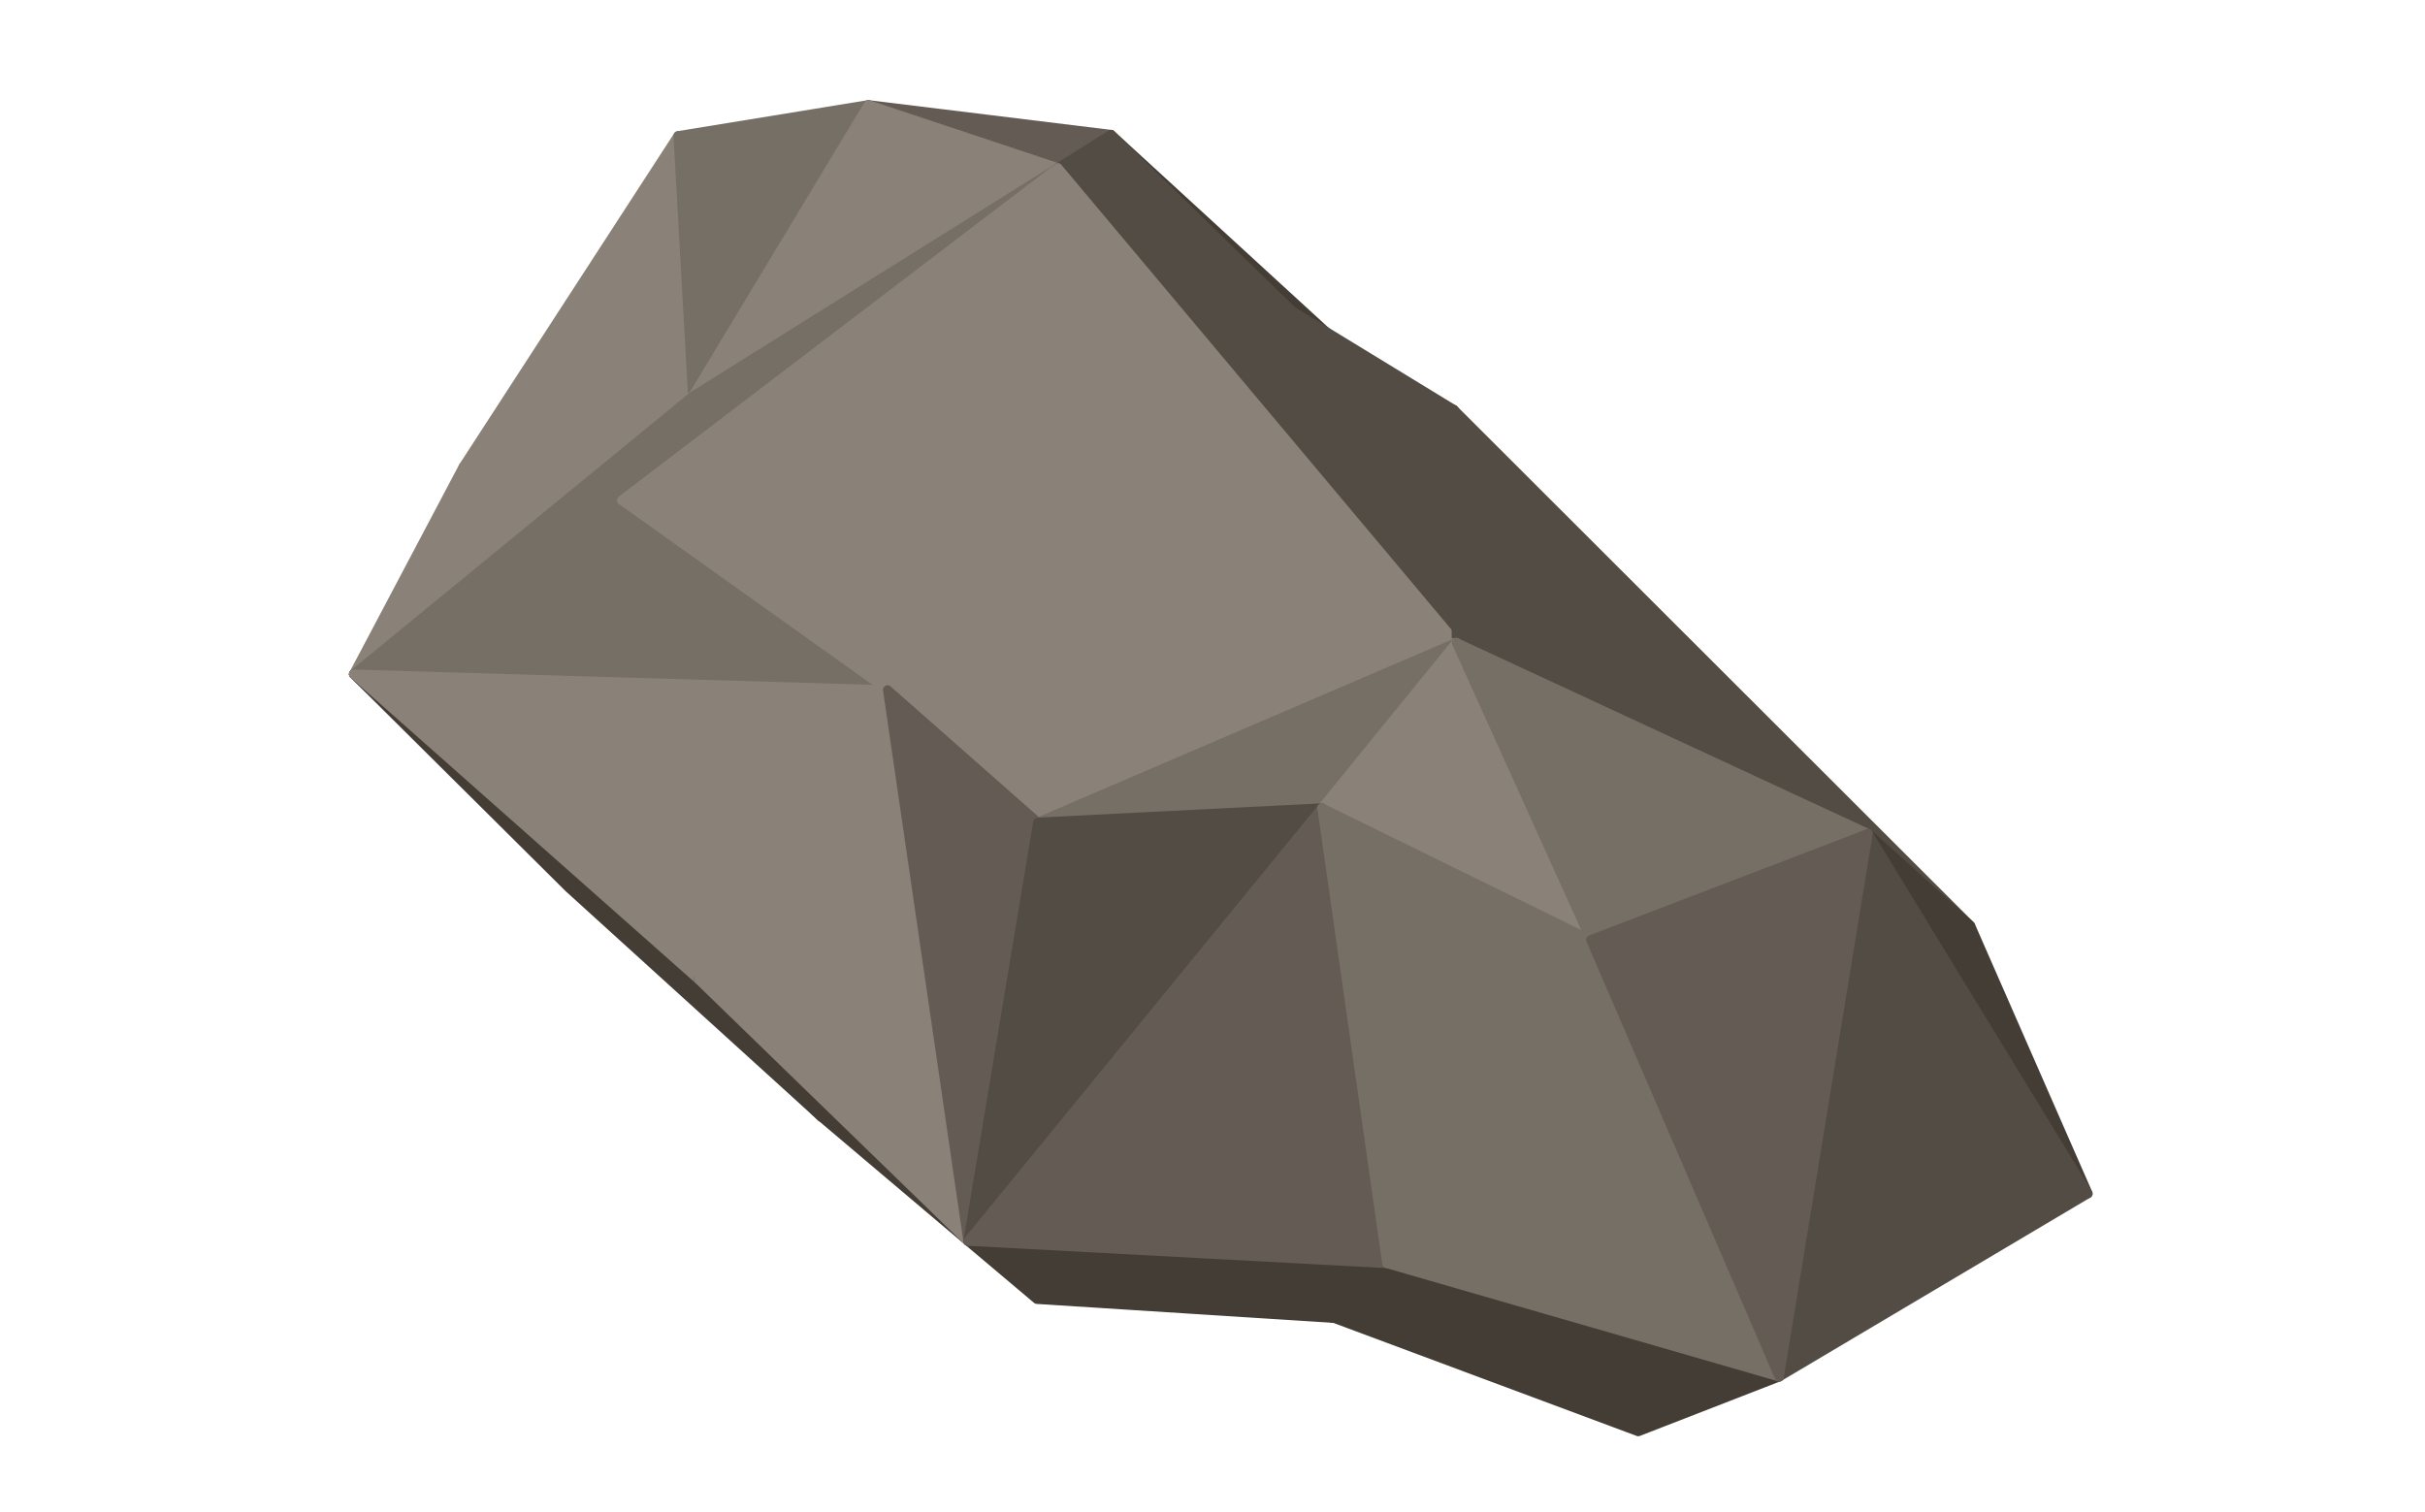
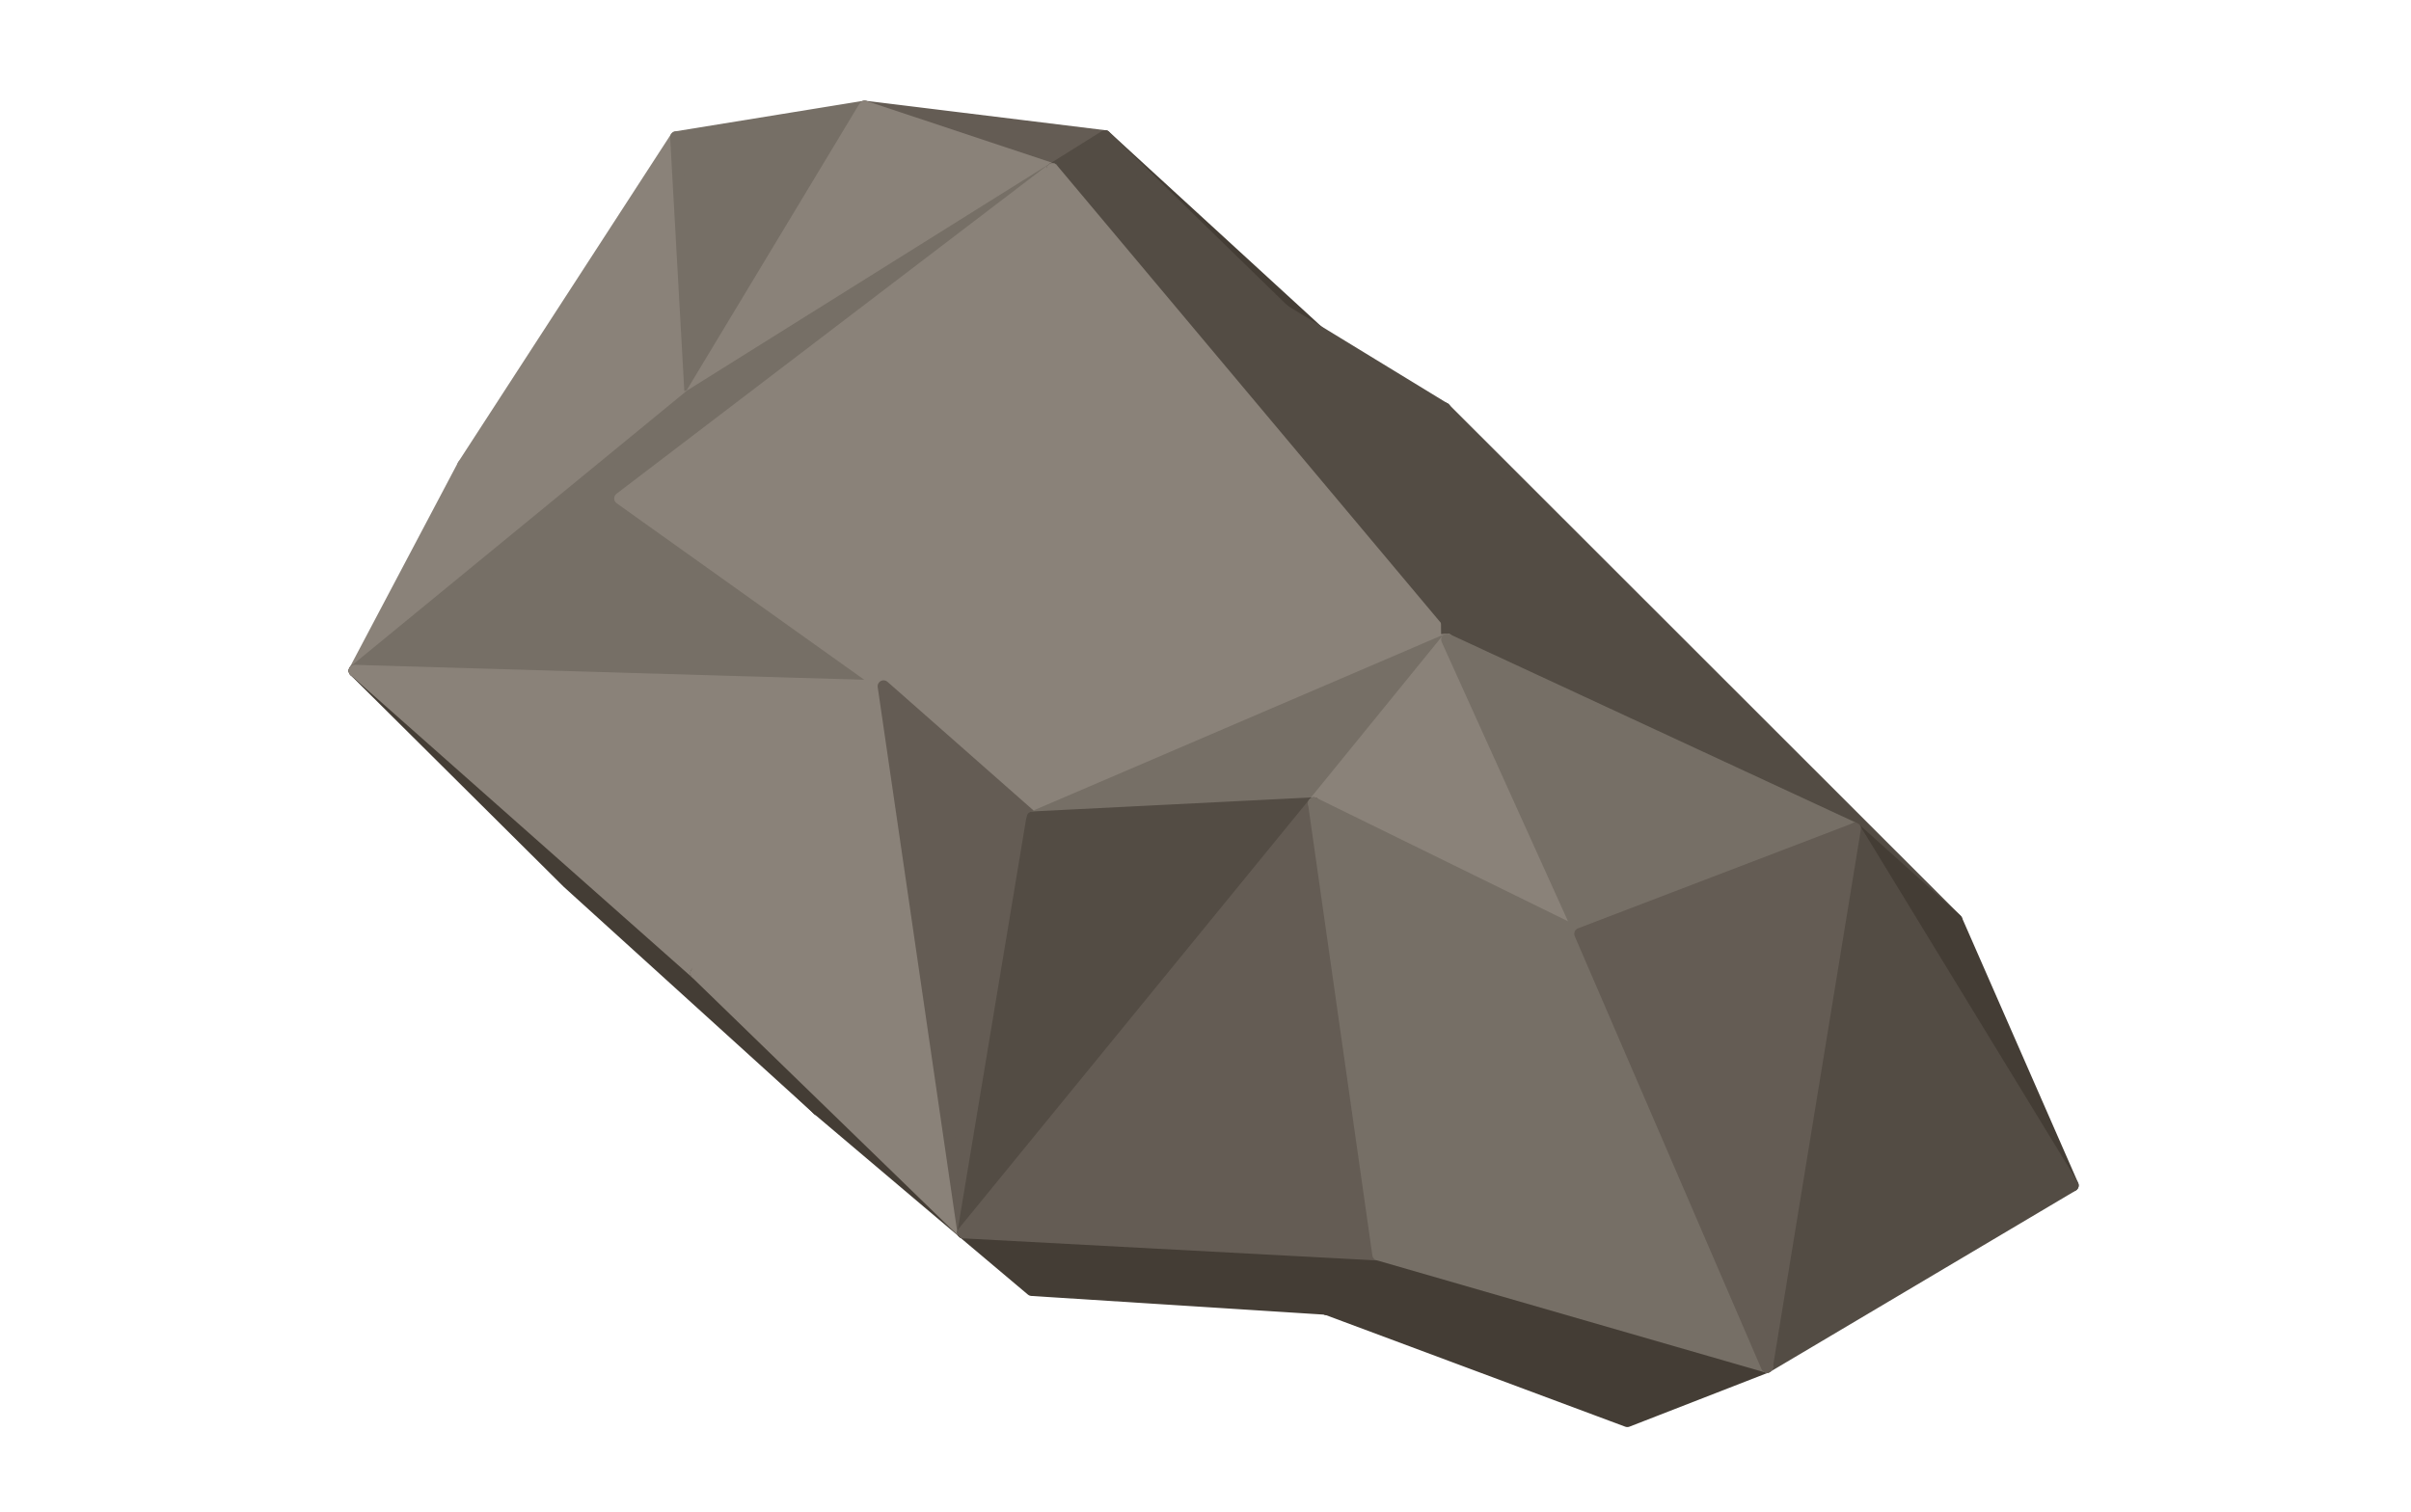
- <svg xmlns="http://www.w3.org/2000/svg" width="316" height="197" viewBox="0 0 316 197">
-   <polygon fill="#8A8279" stroke="#8A8279" stroke-width="1.2" stroke-linejoin="round" points="60.36,60.84 88.36,17.69 90.26,51.65" />
-   <polygon fill="#766F66" stroke="#766F66" stroke-width="1.2" stroke-linejoin="round" points="88.36,17.69 113.16,13.65 90.26,51.65" />
-   <polygon fill="#443D35" stroke="#443D35" stroke-width="1.2" stroke-linejoin="round" points="184.71,54.15 177.87,49.77 144.78,17.53" />
-   <polygon fill="#8A8279" stroke="#8A8279" stroke-width="1.2" stroke-linejoin="round" points="46.08,87.86 60.36,60.84 90.26,51.65" />
-   <polygon fill="#645C54" stroke="#645C54" stroke-width="1.2" stroke-linejoin="round" points="113.16,13.65 144.78,17.53 137.85,21.87" />
-   <polygon fill="#8A8279" stroke="#8A8279" stroke-width="1.2" stroke-linejoin="round" points="90.26,51.65 113.16,13.65 137.85,21.87" />
-   <polygon fill="#534C44" stroke="#534C44" stroke-width="1.2" stroke-linejoin="round" points="144.78,17.53 177.87,49.77 137.85,21.87" />
-   <polygon fill="#443D35" stroke="#443D35" stroke-width="1.2" stroke-linejoin="round" points="107.03,145.59 74.12,115.71 46.08,87.86" />
-   <polygon fill="#766F66" stroke="#766F66" stroke-width="1.2" stroke-linejoin="round" points="46.08,87.86 90.26,51.65 81.00,65.20" />
-   <polygon fill="#766F66" stroke="#766F66" stroke-width="1.2" stroke-linejoin="round" points="81.00,65.20 90.26,51.65 137.85,21.87" />
-   <polygon fill="#443D35" stroke="#443D35" stroke-width="1.2" stroke-linejoin="round" points="107.03,145.59 46.08,87.86 91.01,127.65" />
-   <polygon fill="#766F66" stroke="#766F66" stroke-width="1.2" stroke-linejoin="round" points="46.08,87.86 81.00,65.20 115.66,89.91" />
-   <polygon fill="#8A8279" stroke="#8A8279" stroke-width="1.2" stroke-linejoin="round" points="115.66,89.91 81.00,65.20 137.85,21.87" />
-   <polygon fill="#8A8279" stroke="#8A8279" stroke-width="1.2" stroke-linejoin="round" points="91.01,127.65 46.08,87.86 115.66,89.91" />
-   <polygon fill="#534C44" stroke="#534C44" stroke-width="1.2" stroke-linejoin="round" points="189.45,53.38 189.78,83.75 137.85,21.87" />
-   <polygon fill="#534C44" stroke="#534C44" stroke-width="1.2" stroke-linejoin="round" points="256.78,120.64 220.87,96.34 189.45,53.38" />
-   <polygon fill="#8A8279" stroke="#8A8279" stroke-width="1.2" stroke-linejoin="round" points="115.66,89.91 137.85,21.87 189.78,83.75" />
-   <polygon fill="#534C44" stroke="#534C44" stroke-width="1.2" stroke-linejoin="round" points="189.45,53.38 220.87,96.34 189.78,83.75" />
-   <polygon fill="#443D35" stroke="#443D35" stroke-width="1.2" stroke-linejoin="round" points="107.03,145.59 91.01,127.65 126.14,161.76" />
-   <polygon fill="#8A8279" stroke="#8A8279" stroke-width="1.2" stroke-linejoin="round" points="126.14,161.76 91.01,127.65 115.66,89.91" />
-   <polygon fill="#443D35" stroke="#443D35" stroke-width="1.2" stroke-linejoin="round" points="173.85,171.81 135.13,169.34 126.14,161.76" />
-   <polygon fill="#534C44" stroke="#534C44" stroke-width="1.2" stroke-linejoin="round" points="220.87,96.34 243.43,108.64 189.78,83.75" />
-   <polygon fill="#8A8279" stroke="#8A8279" stroke-width="1.2" stroke-linejoin="round" points="135.23,107.16 115.66,89.91 189.78,83.75" />
-   <polygon fill="#443D35" stroke="#443D35" stroke-width="1.2" stroke-linejoin="round" points="256.78,120.64 272.08,155.56 243.43,108.64" />
-   <polygon fill="#645C54" stroke="#645C54" stroke-width="1.2" stroke-linejoin="round" points="126.14,161.76 115.66,89.91 135.23,107.16" />
-   <polygon fill="#443D35" stroke="#443D35" stroke-width="1.2" stroke-linejoin="round" points="173.85,171.81 126.14,161.76 180.72,164.67" />
-   <polygon fill="#443D35" stroke="#443D35" stroke-width="1.2" stroke-linejoin="round" points="213.48,186.58 173.85,171.81 231.85,179.44" />
-   <polygon fill="#766F66" stroke="#766F66" stroke-width="1.2" stroke-linejoin="round" points="172.26,105.30 135.23,107.16 189.78,83.75" />
-   <polygon fill="#8A8279" stroke="#8A8279" stroke-width="1.2" stroke-linejoin="round" points="207.28,122.48 172.26,105.30 189.78,83.75" />
-   <polygon fill="#443D35" stroke="#443D35" stroke-width="1.2" stroke-linejoin="round" points="173.85,171.81 180.72,164.67 231.85,179.44" />
-   <polygon fill="#766F66" stroke="#766F66" stroke-width="1.2" stroke-linejoin="round" points="243.43,108.64 207.28,122.48 189.78,83.75" />
-   <polygon fill="#534C44" stroke="#534C44" stroke-width="1.2" stroke-linejoin="round" points="126.14,161.76 135.23,107.16 172.26,105.30" />
-   <polygon fill="#645C54" stroke="#645C54" stroke-width="1.2" stroke-linejoin="round" points="180.72,164.67 126.14,161.76 172.26,105.30" />
-   <polygon fill="#534C44" stroke="#534C44" stroke-width="1.2" stroke-linejoin="round" points="272.08,155.56 231.85,179.44 243.43,108.64" />
-   <polygon fill="#766F66" stroke="#766F66" stroke-width="1.2" stroke-linejoin="round" points="231.85,179.44 180.72,164.67 172.26,105.30" />
-   <polygon fill="#766F66" stroke="#766F66" stroke-width="1.2" stroke-linejoin="round" points="231.85,179.44 172.26,105.30 207.28,122.48" />
-   <polygon fill="#645C54" stroke="#645C54" stroke-width="1.2" stroke-linejoin="round" points="231.85,179.44 207.28,122.48 243.43,108.64" />
+ <svg xmlns="http://www.w3.org/2000/svg" width="244" height="153" viewBox="0 0 244 153">
+   <polygon fill="#8A8279" stroke="#8A8279" stroke-width="1.2" stroke-linejoin="round" points="46.88,47.09 68.42,13.89 69.88,40.02" />
+   <polygon fill="#766F66" stroke="#766F66" stroke-width="1.2" stroke-linejoin="round" points="68.42,13.89 87.50,10.79 69.88,40.02" />
+   <polygon fill="#443D35" stroke="#443D35" stroke-width="1.2" stroke-linejoin="round" points="142.55,41.95 137.29,38.58 111.83,13.78" />
+   <polygon fill="#8A8279" stroke="#8A8279" stroke-width="1.2" stroke-linejoin="round" points="35.89,67.89 46.88,47.09 69.88,40.02" />
+   <polygon fill="#645C54" stroke="#645C54" stroke-width="1.2" stroke-linejoin="round" points="87.50,10.79 111.83,13.78 106.50,17.11" />
+   <polygon fill="#8A8279" stroke="#8A8279" stroke-width="1.2" stroke-linejoin="round" points="69.88,40.02 87.50,10.79 106.50,17.11" />
+   <polygon fill="#534C44" stroke="#534C44" stroke-width="1.2" stroke-linejoin="round" points="111.83,13.78 137.29,38.58 106.50,17.11" />
+   <polygon fill="#443D35" stroke="#443D35" stroke-width="1.2" stroke-linejoin="round" points="82.79,112.30 57.46,89.32 35.89,67.89" />
+   <polygon fill="#766F66" stroke="#766F66" stroke-width="1.2" stroke-linejoin="round" points="35.89,67.89 69.88,40.02 62.76,50.45" />
+   <polygon fill="#766F66" stroke="#766F66" stroke-width="1.2" stroke-linejoin="round" points="62.76,50.45 69.88,40.02 106.50,17.11" />
+   <polygon fill="#443D35" stroke="#443D35" stroke-width="1.2" stroke-linejoin="round" points="82.79,112.30 35.89,67.89 70.46,98.50" />
+   <polygon fill="#766F66" stroke="#766F66" stroke-width="1.2" stroke-linejoin="round" points="35.89,67.89 62.76,50.45 89.42,69.46" />
+   <polygon fill="#8A8279" stroke="#8A8279" stroke-width="1.2" stroke-linejoin="round" points="89.42,69.46 62.76,50.45 106.50,17.11" />
+   <polygon fill="#8A8279" stroke="#8A8279" stroke-width="1.2" stroke-linejoin="round" points="70.46,98.50 35.89,67.89 89.42,69.46" />
+   <polygon fill="#534C44" stroke="#534C44" stroke-width="1.2" stroke-linejoin="round" points="146.20,41.35 146.45,64.73 106.50,17.11" />
+   <polygon fill="#534C44" stroke="#534C44" stroke-width="1.2" stroke-linejoin="round" points="198.00,93.11 170.37,74.41 146.20,41.35" />
+   <polygon fill="#8A8279" stroke="#8A8279" stroke-width="1.2" stroke-linejoin="round" points="89.42,69.46 106.50,17.11 146.45,64.73" />
+   <polygon fill="#534C44" stroke="#534C44" stroke-width="1.2" stroke-linejoin="round" points="146.20,41.35 170.37,74.41 146.45,64.73" />
+   <polygon fill="#443D35" stroke="#443D35" stroke-width="1.2" stroke-linejoin="round" points="82.79,112.30 70.46,98.50 97.49,124.74" />
+   <polygon fill="#8A8279" stroke="#8A8279" stroke-width="1.2" stroke-linejoin="round" points="97.49,124.74 70.46,98.50 89.42,69.46" />
+   <polygon fill="#443D35" stroke="#443D35" stroke-width="1.2" stroke-linejoin="round" points="134.19,132.47 104.41,130.57 97.49,124.74" />
+   <polygon fill="#534C44" stroke="#534C44" stroke-width="1.2" stroke-linejoin="round" points="170.37,74.41 187.73,83.88 146.45,64.73" />
+   <polygon fill="#8A8279" stroke="#8A8279" stroke-width="1.2" stroke-linejoin="round" points="104.48,82.73 89.42,69.46 146.45,64.73" />
+   <polygon fill="#443D35" stroke="#443D35" stroke-width="1.2" stroke-linejoin="round" points="198.00,93.11 209.77,119.98 187.73,83.88" />
+   <polygon fill="#645C54" stroke="#645C54" stroke-width="1.2" stroke-linejoin="round" points="97.49,124.74 89.42,69.46 104.48,82.73" />
+   <polygon fill="#443D35" stroke="#443D35" stroke-width="1.2" stroke-linejoin="round" points="134.19,132.47 97.49,124.74 139.48,126.98" />
+   <polygon fill="#443D35" stroke="#443D35" stroke-width="1.2" stroke-linejoin="round" points="164.69,143.84 134.19,132.47 178.82,138.34" />
+   <polygon fill="#766F66" stroke="#766F66" stroke-width="1.2" stroke-linejoin="round" points="132.97,81.30 104.48,82.73 146.45,64.73" />
+   <polygon fill="#8A8279" stroke="#8A8279" stroke-width="1.2" stroke-linejoin="round" points="159.92,94.52 132.97,81.30 146.45,64.73" />
+   <polygon fill="#443D35" stroke="#443D35" stroke-width="1.2" stroke-linejoin="round" points="134.19,132.47 139.48,126.98 178.82,138.34" />
+   <polygon fill="#766F66" stroke="#766F66" stroke-width="1.2" stroke-linejoin="round" points="187.73,83.88 159.92,94.52 146.45,64.73" />
+   <polygon fill="#534C44" stroke="#534C44" stroke-width="1.2" stroke-linejoin="round" points="97.49,124.74 104.48,82.73 132.97,81.30" />
+   <polygon fill="#645C54" stroke="#645C54" stroke-width="1.2" stroke-linejoin="round" points="139.48,126.98 97.49,124.74 132.97,81.30" />
+   <polygon fill="#534C44" stroke="#534C44" stroke-width="1.2" stroke-linejoin="round" points="209.77,119.98 178.82,138.34 187.73,83.88" />
+   <polygon fill="#766F66" stroke="#766F66" stroke-width="1.2" stroke-linejoin="round" points="178.82,138.34 139.48,126.98 132.97,81.30" />
+   <polygon fill="#766F66" stroke="#766F66" stroke-width="1.2" stroke-linejoin="round" points="178.82,138.34 132.97,81.30 159.92,94.52" />
+   <polygon fill="#645C54" stroke="#645C54" stroke-width="1.2" stroke-linejoin="round" points="178.82,138.34 159.92,94.52 187.73,83.88" />
</svg>
